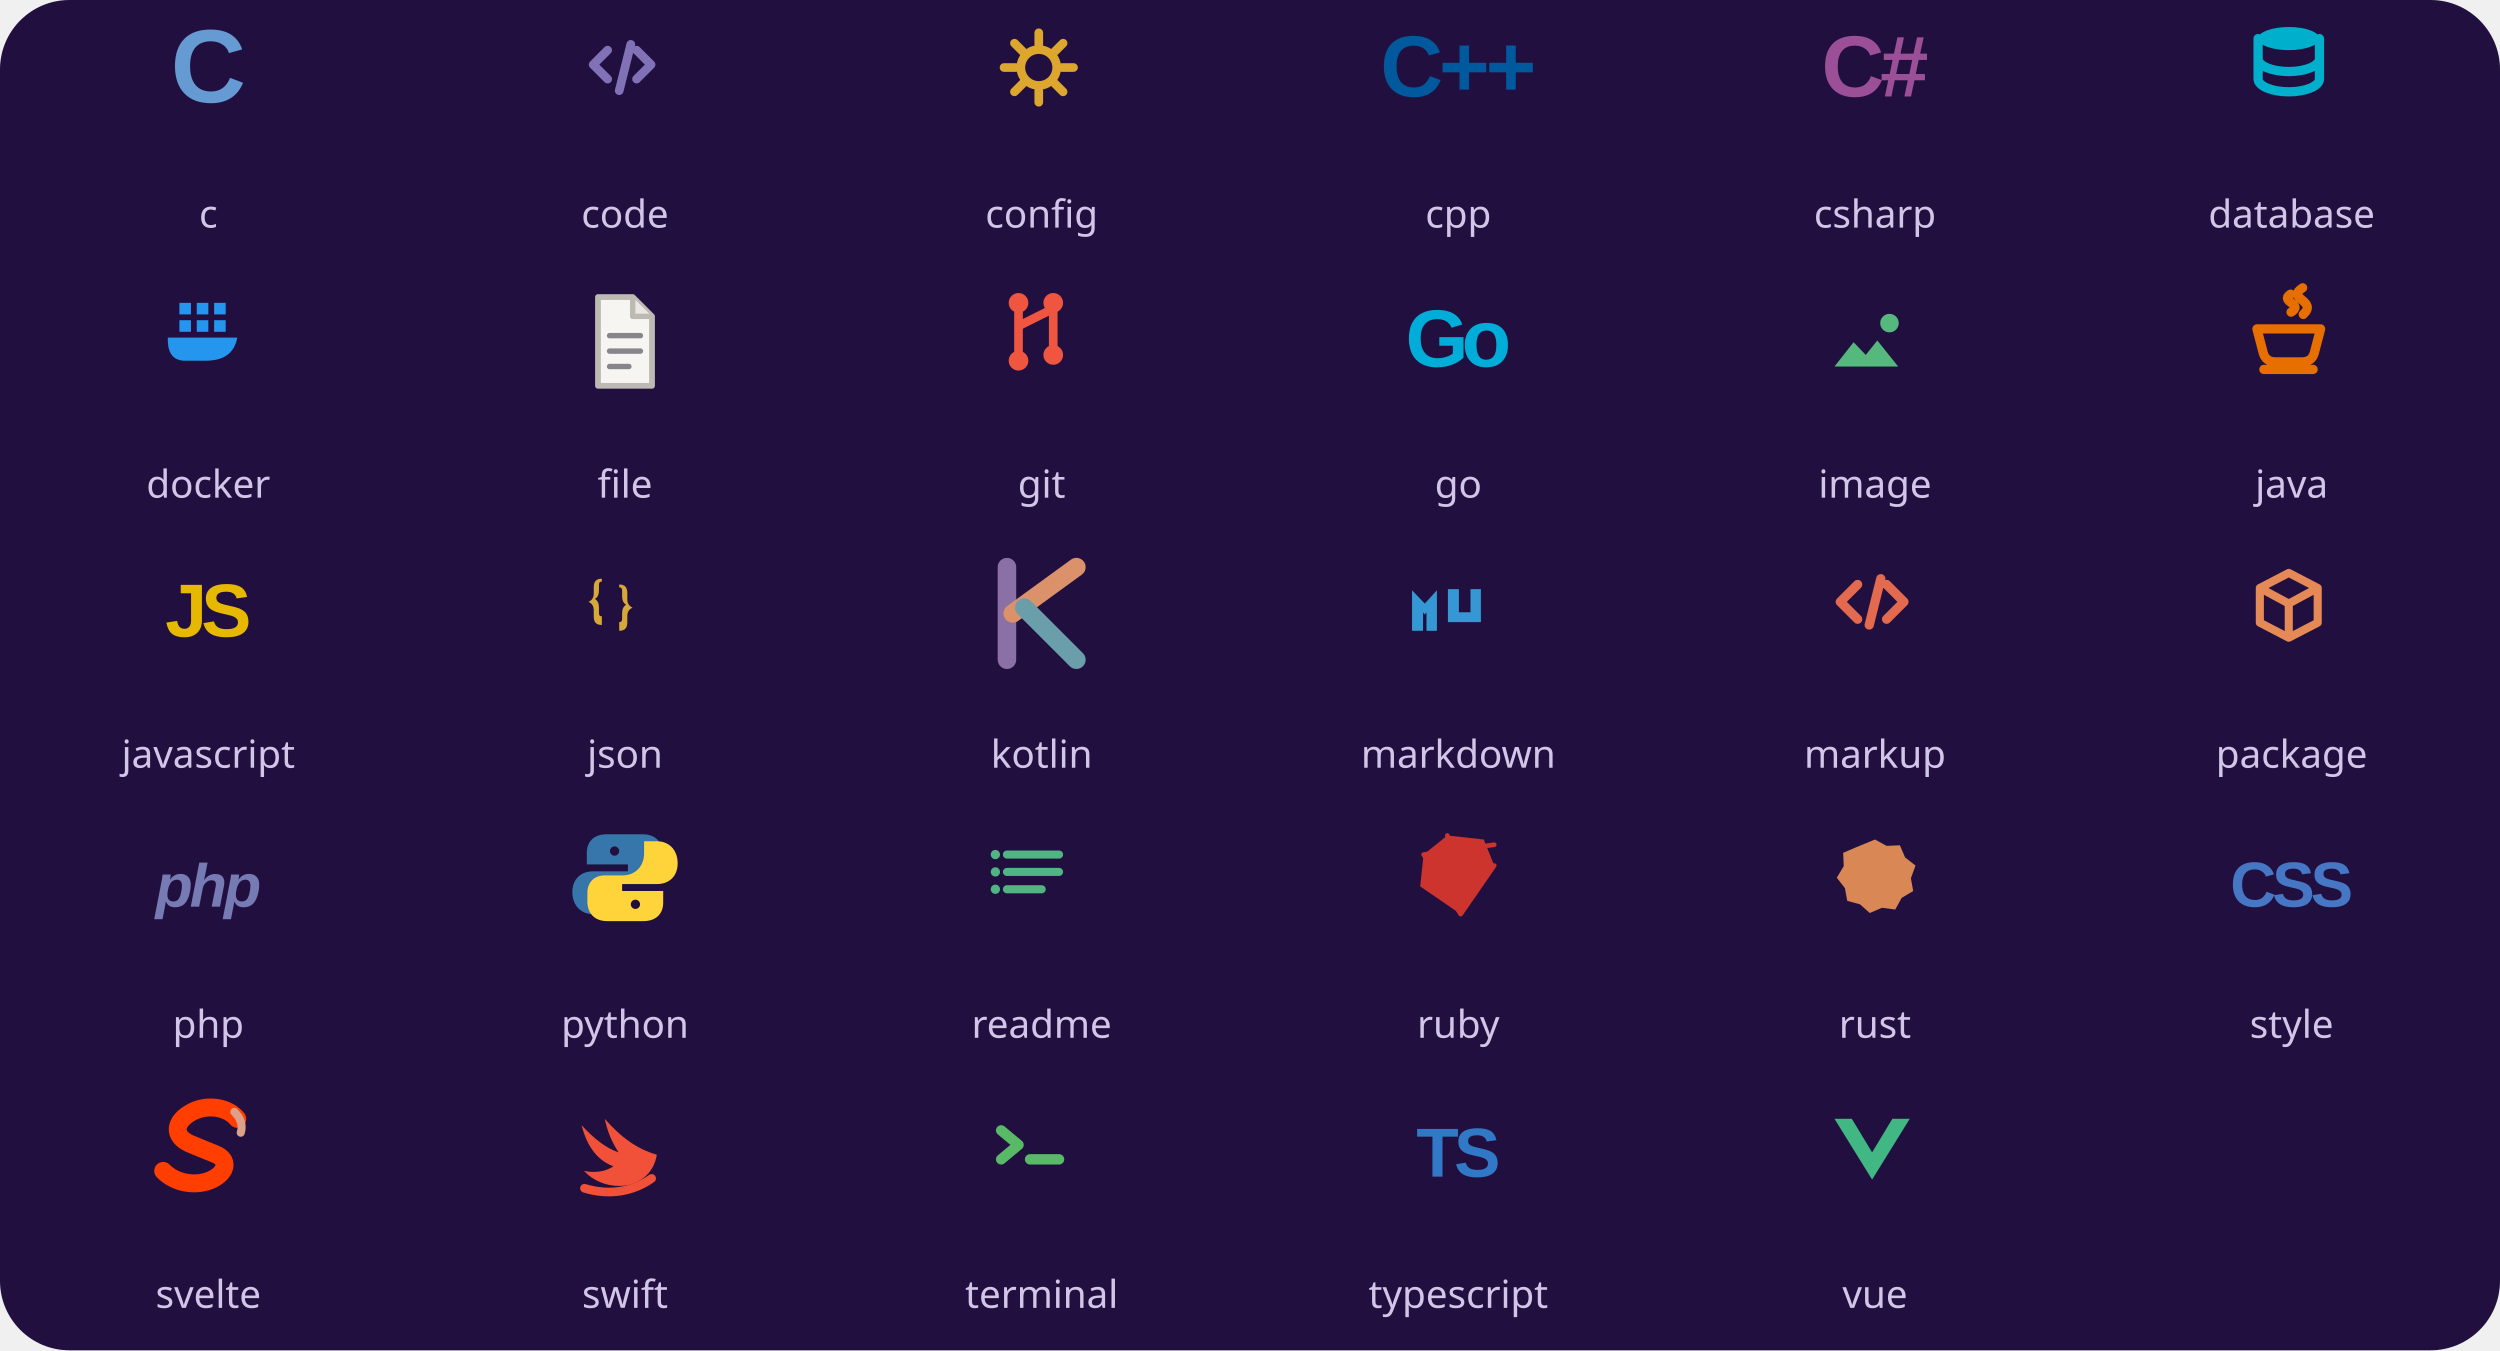
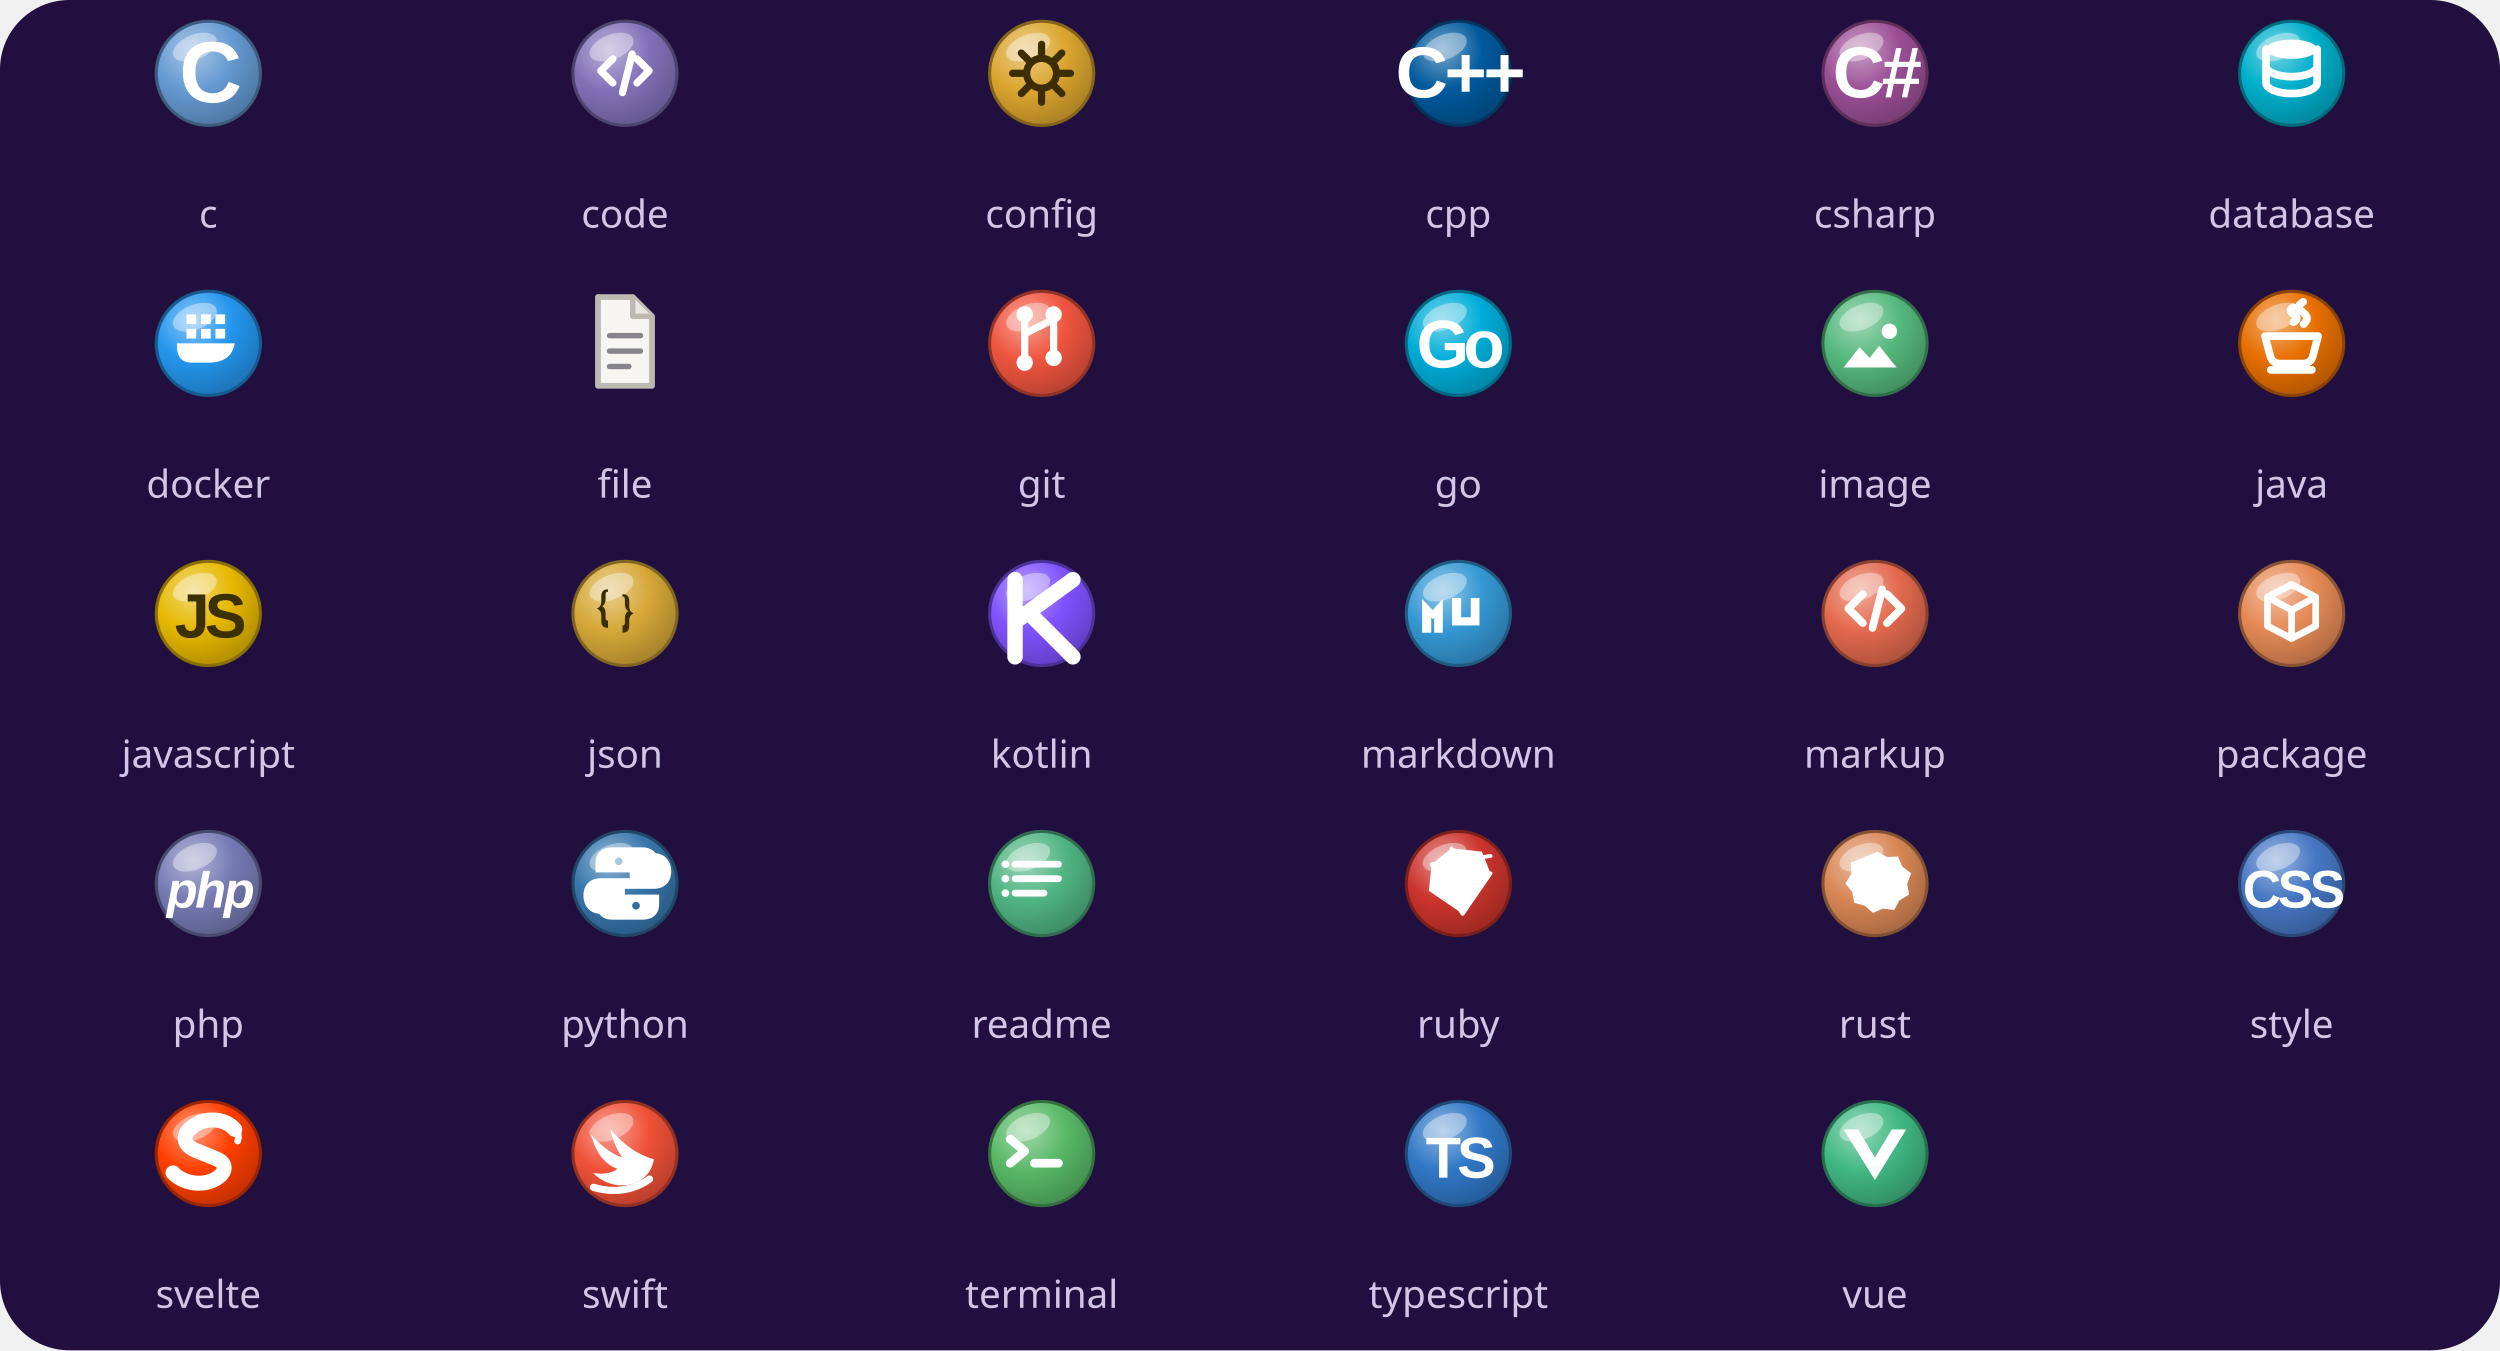
<svg xmlns="http://www.w3.org/2000/svg" width="648" height="350" viewBox="0 0 648 350">
  <rect width="100%" height="100%" rx="18" fill="#21103F" />
  <g transform="translate(38,3) scale(1)">
-     <g transform="translate(-8 -8) scale(1.5)" fill="#659AD2" stroke-linecap="round" stroke-linejoin="round">
+     <defs>
+       <radialGradient id="b-c" cx=".35" cy=".28" r=".85">
+         <stop offset="0" stop-color="#AAC7E6" />
+         <stop offset=".45" stop-color="#659AD2" />
+         <stop offset="1" stop-color="#496F97" />
+       </radialGradient>
+     </defs>
+     <circle cx="16" cy="16" r="13.5" fill="url(#b-c)" stroke="#3D5C7E" stroke-width=".8" />
+     <ellipse cx="12.5" cy="9.2" rx="6" ry="3.2" fill="#FFFFFF" fill-opacity=".38" transform="rotate(-22 12.5 9.2)" />
+     <g transform="translate(-3.4 -2.75) scale(1.25)" fill="#FFFFFF" stroke-linecap="round" stroke-linejoin="round">
      <text x="16" y="21" text-anchor="middle" font-family="Arial, sans-serif" font-size="18" font-weight="700">C</text>
    </g>
  </g>
  <text x="54.0" y="59" text-anchor="middle" fill="#D2C6E8" font-family="Segoe UI, sans-serif" font-size="10">c</text>
  <g transform="translate(146,3) scale(1)">
-     <g transform="translate(-8 -8) scale(1.5)" fill="#8172B8" stroke-linecap="round" stroke-linejoin="round">
-       <path d="M13 12l-2.5 2.5L13 17m5-5 2.5 2.5L18 17m-1-6-2 8" fill="none" stroke="#8172B8" stroke-width="1.5" stroke-linecap="round" stroke-linejoin="round" />
+     <defs>
+       <radialGradient id="b-code" cx=".35" cy=".28" r=".85">
+         <stop offset="0" stop-color="#BAB1D8" />
+         <stop offset=".45" stop-color="#8172B8" />
+         <stop offset="1" stop-color="#5D5284" />
+       </radialGradient>
+     </defs>
+     <circle cx="16" cy="16" r="13.5" fill="url(#b-code)" stroke="#4D446E" stroke-width=".8" />
+     <ellipse cx="12.5" cy="9.2" rx="6" ry="3.2" fill="#FFFFFF" fill-opacity=".38" transform="rotate(-22 12.5 9.2)" />
+     <g transform="translate(-3.4 -2.75) scale(1.25)" fill="#FFFFFF" stroke-linecap="round" stroke-linejoin="round">
+       <path d="M13 12l-2.5 2.5L13 17m5-5 2.5 2.5L18 17m-1-6-2 8" fill="none" stroke="#FFFFFF" stroke-width="1.5" stroke-linecap="round" stroke-linejoin="round" />
    </g>
  </g>
  <text x="162.0" y="59" text-anchor="middle" fill="#D2C6E8" font-family="Segoe UI, sans-serif" font-size="10">code</text>
  <g transform="translate(254,3) scale(1)">
-     <g transform="translate(-8 -8) scale(1.5)" fill="#DCA62F" stroke-linecap="round" stroke-linejoin="round">
-       <circle cx="15.5" cy="15" r="3.1" fill="none" stroke="#DCA62F" stroke-width="1.5" />
-       <path d="M15.5 9v2m0 8v2m6-6h-2m-8 0h-2m10.2-4.2-1.4 1.4m-5.6 5.6-1.4 1.4m8.4 0-1.4-1.4m-5.6-5.6-1.4-1.4" stroke="#DCA62F" stroke-width="1.5" stroke-linecap="round" />
+     <defs>
+       <radialGradient id="b-config" cx=".35" cy=".28" r=".85">
+         <stop offset="0" stop-color="#ECCE8D" />
+         <stop offset=".45" stop-color="#DCA62F" />
+         <stop offset="1" stop-color="#9E7822" />
+       </radialGradient>
+     </defs>
+     <circle cx="16" cy="16" r="13.5" fill="url(#b-config)" stroke="#84641C" stroke-width=".8" />
+     <ellipse cx="12.5" cy="9.2" rx="6" ry="3.2" fill="#FFFFFF" fill-opacity=".38" transform="rotate(-22 12.5 9.2)" />
+     <g transform="translate(-3.4 -2.75) scale(1.25)" fill="#3D2E00" stroke-linecap="round" stroke-linejoin="round">
+       <circle cx="15.5" cy="15" r="3.1" fill="none" stroke="#3D2E00" stroke-width="1.5" />
+       <path d="M15.5 9v2m0 8v2m6-6h-2m-8 0h-2m10.2-4.2-1.4 1.4m-5.6 5.6-1.4 1.4m8.4 0-1.4-1.4m-5.6-5.6-1.4-1.4" stroke="#3D2E00" stroke-width="1.5" stroke-linecap="round" />
    </g>
  </g>
  <text x="270.0" y="59" text-anchor="middle" fill="#D2C6E8" font-family="Segoe UI, sans-serif" font-size="10">config</text>
  <g transform="translate(362,3) scale(1)">
-     <g transform="translate(-8 -8) scale(1.5)" fill="#00599C" stroke-linecap="round" stroke-linejoin="round">
+     <defs>
+       <radialGradient id="b-cpp" cx=".35" cy=".28" r=".85">
+         <stop offset="0" stop-color="#73A4C9" />
+         <stop offset=".45" stop-color="#00599C" />
+         <stop offset="1" stop-color="#004070" />
+       </radialGradient>
+     </defs>
+     <circle cx="16" cy="16" r="13.5" fill="url(#b-cpp)" stroke="#00355E" stroke-width=".8" />
+     <ellipse cx="12.5" cy="9.2" rx="6" ry="3.2" fill="#FFFFFF" fill-opacity=".38" transform="rotate(-22 12.5 9.2)" />
+     <g transform="translate(-3.4 -2.75) scale(1.25)" fill="#FFFFFF" stroke-linecap="round" stroke-linejoin="round">
      <text x="16" y="20" text-anchor="middle" font-family="Arial, sans-serif" font-size="15" font-weight="700" letter-spacing="-.7">C++</text>
    </g>
  </g>
  <text x="378.0" y="59" text-anchor="middle" fill="#D2C6E8" font-family="Segoe UI, sans-serif" font-size="10">cpp</text>
  <g transform="translate(470,3) scale(1)">
-     <g transform="translate(-8 -8) scale(1.5)" fill="#9B4F96" stroke-linecap="round" stroke-linejoin="round">
+     <defs>
+       <radialGradient id="b-csharp" cx=".35" cy=".28" r=".85">
+         <stop offset="0" stop-color="#C89EC5" />
+         <stop offset=".45" stop-color="#9B4F96" />
+         <stop offset="1" stop-color="#70396C" />
+       </radialGradient>
+     </defs>
+     <circle cx="16" cy="16" r="13.5" fill="url(#b-csharp)" stroke="#5D2F5A" stroke-width=".8" />
+     <ellipse cx="12.5" cy="9.2" rx="6" ry="3.2" fill="#FFFFFF" fill-opacity=".38" transform="rotate(-22 12.5 9.2)" />
+     <g transform="translate(-3.4 -2.75) scale(1.25)" fill="#FFFFFF" stroke-linecap="round" stroke-linejoin="round">
      <text x="16" y="20" text-anchor="middle" font-family="Arial, sans-serif" font-size="15" font-weight="700" letter-spacing="-.7">C#</text>
    </g>
  </g>
  <text x="486.0" y="59" text-anchor="middle" fill="#D2C6E8" font-family="Segoe UI, sans-serif" font-size="10">csharp</text>
  <g transform="translate(578,3) scale(1)">
-     <g transform="translate(-8 -8) scale(1.5)" fill="#00AFCB" stroke-linecap="round" stroke-linejoin="round">
+     <defs>
+       <radialGradient id="b-database" cx=".35" cy=".28" r=".85">
+         <stop offset="0" stop-color="#73D3E2" />
+         <stop offset=".45" stop-color="#00AFCB" />
+         <stop offset="1" stop-color="#007E92" />
+       </radialGradient>
+     </defs>
+     <circle cx="16" cy="16" r="13.5" fill="url(#b-database)" stroke="#00697A" stroke-width=".8" />
+     <ellipse cx="12.5" cy="9.2" rx="6" ry="3.2" fill="#FFFFFF" fill-opacity=".38" transform="rotate(-22 12.5 9.2)" />
+     <g transform="translate(-3.4 -2.75) scale(1.25)" fill="#FFFFFF" stroke-linecap="round" stroke-linejoin="round">
      <ellipse cx="15.5" cy="10" rx="5.3" ry="2" />
-       <path d="M10.2 10v7c0 1.2 2.4 2.2 5.3 2.2s5.3-1 5.3-2.2v-7M10.2 13.5c0 1.2 2.4 2.2 5.3 2.2s5.3-1 5.3-2.2" fill="none" stroke="#00AFCB" stroke-width="1.6" />
+       <path d="M10.2 10v7c0 1.2 2.4 2.2 5.3 2.2s5.3-1 5.3-2.2v-7M10.2 13.5c0 1.2 2.4 2.2 5.3 2.2s5.3-1 5.3-2.2" fill="none" stroke="#FFFFFF" stroke-width="1.6" />
    </g>
  </g>
  <text x="594.0" y="59" text-anchor="middle" fill="#D2C6E8" font-family="Segoe UI, sans-serif" font-size="10">database</text>
  <g transform="translate(38,73) scale(1)">
-     <g transform="translate(-8 -8) scale(1.5)" fill="#2496ED" stroke-linecap="round" stroke-linejoin="round">
+     <defs>
+       <radialGradient id="b-docker" cx=".35" cy=".28" r=".85">
+         <stop offset="0" stop-color="#87C5F5" />
+         <stop offset=".45" stop-color="#2496ED" />
+         <stop offset="1" stop-color="#1A6CAB" />
+       </radialGradient>
+     </defs>
+     <circle cx="16" cy="16" r="13.5" fill="url(#b-docker)" stroke="#165A8E" stroke-width=".8" />
+     <ellipse cx="12.5" cy="9.2" rx="6" ry="3.2" fill="#FFFFFF" fill-opacity=".38" transform="rotate(-22 12.5 9.2)" />
+     <g transform="translate(-3.4 -2.75) scale(1.25)" fill="#FFFFFF" stroke-linecap="round" stroke-linejoin="round">
      <path d="M9 15h12c-.5 2.7-2.3 4-5.5 4H12c-2 0-3.1-1.2-3-4zm2-3h2v2h-2zm3 0h2v2h-2zm3 0h2v2h-2zm-6-3h2v2h-2zm3 0h2v2h-2zm3 0h2v2h-2z" />
    </g>
  </g>
  <text x="54.0" y="129" text-anchor="middle" fill="#D2C6E8" font-family="Segoe UI, sans-serif" font-size="10">docker</text>
  <g transform="translate(146,73) scale(1)">
    <path d="M9 4h9l5 5v18H9z" fill="#F7F5F2" stroke="#BDB9B3" stroke-width="1.5" stroke-linejoin="round" />
    <path d="M18 4v5h5" fill="#EAE7E2" stroke="#BDB9B3" stroke-width="1.4" stroke-linejoin="round" />
    <path d="M12 14h8m-8 4h8m-8 4h5" fill="none" stroke="#85858B" stroke-width="1.4" stroke-linecap="round" />
  </g>
  <text x="162.0" y="129" text-anchor="middle" fill="#D2C6E8" font-family="Segoe UI, sans-serif" font-size="10">file</text>
  <g transform="translate(254,73) scale(1)">
-     <g transform="translate(-8 -8) scale(1.5)" fill="#EF553F" stroke-linecap="round" stroke-linejoin="round">
-       <path d="M12 10v8m0-5 6-3v8" fill="none" stroke="#EF553F" stroke-width="1.5" stroke-linecap="round" />
+     <defs>
+       <radialGradient id="b-git" cx=".35" cy=".28" r=".85">
+         <stop offset="0" stop-color="#F6A295" />
+         <stop offset=".45" stop-color="#EF553F" />
+         <stop offset="1" stop-color="#AC3D2D" />
+       </radialGradient>
+     </defs>
+     <circle cx="16" cy="16" r="13.5" fill="url(#b-git)" stroke="#8F3326" stroke-width=".8" />
+     <ellipse cx="12.5" cy="9.2" rx="6" ry="3.2" fill="#FFFFFF" fill-opacity=".38" transform="rotate(-22 12.5 9.2)" />
+     <g transform="translate(-3.4 -2.75) scale(1.25)" fill="#FFFFFF" stroke-linecap="round" stroke-linejoin="round">
+       <path d="M12 10v8m0-5 6-3v8" fill="none" stroke="#FFFFFF" stroke-width="1.5" stroke-linecap="round" />
      <circle cx="12" cy="9" r="1.7" />
      <circle cx="12" cy="19" r="1.7" />
      <circle cx="18" cy="9" r="1.7" />
      <circle cx="18" cy="18" r="1.7" />
    </g>
  </g>
  <text x="270.0" y="129" text-anchor="middle" fill="#D2C6E8" font-family="Segoe UI, sans-serif" font-size="10">git</text>
  <g transform="translate(362,73) scale(1)">
-     <g transform="translate(-8 -8) scale(1.5)" fill="#00ADD8" stroke-linecap="round" stroke-linejoin="round">
+     <defs>
+       <radialGradient id="b-go" cx=".35" cy=".28" r=".85">
+         <stop offset="0" stop-color="#73D2EA" />
+         <stop offset=".45" stop-color="#00ADD8" />
+         <stop offset="1" stop-color="#007D9C" />
+       </radialGradient>
+     </defs>
+     <circle cx="16" cy="16" r="13.5" fill="url(#b-go)" stroke="#006882" stroke-width=".8" />
+     <ellipse cx="12.5" cy="9.2" rx="6" ry="3.2" fill="#FFFFFF" fill-opacity=".38" transform="rotate(-22 12.5 9.2)" />
+     <g transform="translate(-3.4 -2.75) scale(1.25)" fill="#FFFFFF" stroke-linecap="round" stroke-linejoin="round">
      <text x="16" y="20" text-anchor="middle" font-family="Arial, sans-serif" font-size="14" font-weight="700" letter-spacing="-1.2">Go</text>
    </g>
  </g>
  <text x="378.0" y="129" text-anchor="middle" fill="#D2C6E8" font-family="Segoe UI, sans-serif" font-size="10">go</text>
  <g transform="translate(470,73) scale(1)">
-     <g transform="translate(-8 -8) scale(1.5)" fill="#55B97D" stroke-linecap="round" stroke-linejoin="round">
+     <defs>
+       <radialGradient id="b-image" cx=".35" cy=".28" r=".85">
+         <stop offset="0" stop-color="#A2D8B8" />
+         <stop offset=".45" stop-color="#55B97D" />
+         <stop offset="1" stop-color="#3D855A" />
+       </radialGradient>
+     </defs>
+     <circle cx="16" cy="16" r="13.5" fill="url(#b-image)" stroke="#336F4B" stroke-width=".8" />
+     <ellipse cx="12.5" cy="9.2" rx="6" ry="3.2" fill="#FFFFFF" fill-opacity=".38" transform="rotate(-22 12.5 9.2)" />
+     <g transform="translate(-3.4 -2.75) scale(1.25)" fill="#FFFFFF" stroke-linecap="round" stroke-linejoin="round">
      <circle cx="18.5" cy="12.5" r="1.6" />
      <path d="M9 20l3.3-4.2 2.1 2.2 2-2.5 3.6 4.5z" />
    </g>
  </g>
  <text x="486.0" y="129" text-anchor="middle" fill="#D2C6E8" font-family="Segoe UI, sans-serif" font-size="10">image</text>
  <g transform="translate(578,73) scale(1)">
-     <g transform="translate(-8 -8) scale(1.5)" fill="#E76F00" stroke-linecap="round" stroke-linejoin="round">
-       <path d="M15.8 7.5c-2 1.3 2.4 1.7.1 3.1m2-4.2c-3 1.9 2.7 2.2.1 4.6M10 13.5h11l-1.1 4.2c-.3 1-1 1.5-2.1 1.5h-4.6c-1.1 0-1.8-.5-2.1-1.5zm1.2 7h8.5" fill="none" stroke="#E76F00" stroke-width="1.6" stroke-linecap="round" stroke-linejoin="round" />
+     <defs>
+       <radialGradient id="b-java" cx=".35" cy=".28" r=".85">
+         <stop offset="0" stop-color="#F2B073" />
+         <stop offset=".45" stop-color="#E76F00" />
+         <stop offset="1" stop-color="#A65000" />
+       </radialGradient>
+     </defs>
+     <circle cx="16" cy="16" r="13.5" fill="url(#b-java)" stroke="#8B4300" stroke-width=".8" />
+     <ellipse cx="12.5" cy="9.2" rx="6" ry="3.2" fill="#FFFFFF" fill-opacity=".38" transform="rotate(-22 12.5 9.2)" />
+     <g transform="translate(-3.4 -2.75) scale(1.25)" fill="#FFFFFF" stroke-linecap="round" stroke-linejoin="round">
+       <path d="M15.8 7.5c-2 1.3 2.4 1.7.1 3.1m2-4.2c-3 1.9 2.7 2.2.1 4.6M10 13.5h11l-1.1 4.2c-.3 1-1 1.5-2.1 1.5h-4.6c-1.1 0-1.8-.5-2.1-1.5zm1.2 7h8.5" fill="none" stroke="#FFFFFF" stroke-width="1.6" stroke-linecap="round" stroke-linejoin="round" />
    </g>
  </g>
  <text x="594.0" y="129" text-anchor="middle" fill="#D2C6E8" font-family="Segoe UI, sans-serif" font-size="10">java</text>
  <g transform="translate(38,143) scale(1)">
-     <g transform="translate(-8 -8) scale(1.5)" fill="#E6B800" stroke-linecap="round" stroke-linejoin="round">
+     <defs>
+       <radialGradient id="b-javascript" cx=".35" cy=".28" r=".85">
+         <stop offset="0" stop-color="#F1D873" />
+         <stop offset=".45" stop-color="#E6B800" />
+         <stop offset="1" stop-color="#A68400" />
+       </radialGradient>
+     </defs>
+     <circle cx="16" cy="16" r="13.5" fill="url(#b-javascript)" stroke="#8A6E00" stroke-width=".8" />
+     <ellipse cx="12.5" cy="9.2" rx="6" ry="3.2" fill="#FFFFFF" fill-opacity=".38" transform="rotate(-22 12.5 9.2)" />
+     <g transform="translate(-3.4 -2.75) scale(1.25)" fill="#3D3000" stroke-linecap="round" stroke-linejoin="round">
      <text x="16" y="20" text-anchor="middle" font-family="Arial, sans-serif" font-size="13" font-weight="700" letter-spacing="-1">JS</text>
    </g>
  </g>
  <text x="54.0" y="199" text-anchor="middle" fill="#D2C6E8" font-family="Segoe UI, sans-serif" font-size="10">javascript</text>
  <g transform="translate(146,143) scale(1)">
-     <g transform="translate(-8 -8) scale(1.5)" fill="#D6A838" stroke-linecap="round" stroke-linejoin="round">
+     <defs>
+       <radialGradient id="b-json" cx=".35" cy=".28" r=".85">
+         <stop offset="0" stop-color="#E8CF92" />
+         <stop offset=".45" stop-color="#D6A838" />
+         <stop offset="1" stop-color="#9A7928" />
+       </radialGradient>
+     </defs>
+     <circle cx="16" cy="16" r="13.5" fill="url(#b-json)" stroke="#806522" stroke-width=".8" />
+     <ellipse cx="12.5" cy="9.2" rx="6" ry="3.2" fill="#FFFFFF" fill-opacity=".38" transform="rotate(-22 12.5 9.2)" />
+     <g transform="translate(-3.4 -2.75) scale(1.25)" fill="#3D2E00" stroke-linecap="round" stroke-linejoin="round">
      <path d="M12 10c-1 0-1.4.5-1.4 1.5v1c0 .8-.3 1.2-.9 1.5.6.3.9.7.9 1.5v1c0 1 .4 1.5 1.4 1.5v-1.5c-.4 0-.5-.2-.5-.6v-.9c0-.7-.2-1.2-.7-1.5.5-.3.7-.8.7-1.5v-.9c0-.4.1-.6.5-.6zm3 0v1.5c.4 0 .5.2.5.6v.9c0 .7.2 1.2.7 1.5-.5.3-.7.8-.7 1.5v.9c0 .4-.1.6-.5.6V19c1 0 1.4-.5 1.4-1.5v-1c0-.8.3-1.2.9-1.5-.6-.3-.9-.7-.9-1.5v-1c0-1-.4-1.5-1.4-1.5z" />
    </g>
  </g>
  <text x="162.0" y="199" text-anchor="middle" fill="#D2C6E8" font-family="Segoe UI, sans-serif" font-size="10">json</text>
  <g transform="translate(254,143) scale(1)">
-     <g transform="translate(-8 -8) scale(1.5)" fill="#7F52FF" stroke-linecap="round" stroke-linejoin="round">
-       <path d="M10 8v16" fill="none" stroke="#8B70A6" stroke-width="3.2" stroke-linecap="round" />
-       <path d="M11 16 22 8" fill="none" stroke="#DB916A" stroke-width="3.2" stroke-linecap="round" />
-       <path d="m13 15 9 9" fill="none" stroke="#6A9EAA" stroke-width="3.2" stroke-linecap="round" />
+     <defs>
+       <radialGradient id="b-kotlin" cx=".35" cy=".28" r=".85">
+         <stop offset="0" stop-color="#B9A0FF" />
+         <stop offset=".45" stop-color="#7F52FF" />
+         <stop offset="1" stop-color="#5B3BB8" />
+       </radialGradient>
+     </defs>
+     <circle cx="16" cy="16" r="13.5" fill="url(#b-kotlin)" stroke="#4C3199" stroke-width=".8" />
+     <ellipse cx="12.5" cy="9.2" rx="6" ry="3.2" fill="#FFFFFF" fill-opacity=".38" transform="rotate(-22 12.5 9.2)" />
+     <g transform="translate(-3.4 -2.75) scale(1.25)" fill="#FFFFFF" stroke-linecap="round" stroke-linejoin="round">
+       <path d="M10 8v16" fill="none" stroke="#FFFFFF" stroke-width="3.2" stroke-linecap="round" />
+       <path d="M11 16 22 8" fill="none" stroke="#FFFFFF" stroke-width="3.2" stroke-linecap="round" />
+       <path d="m13 15 9 9" fill="none" stroke="#FFFFFF" stroke-width="3.2" stroke-linecap="round" />
    </g>
  </g>
  <text x="270.0" y="199" text-anchor="middle" fill="#D2C6E8" font-family="Segoe UI, sans-serif" font-size="10">kotlin</text>
  <g transform="translate(362,143) scale(1)">
-     <g transform="translate(-8 -8) scale(1.5)" fill="#3598D4" stroke-linecap="round" stroke-linejoin="round">
+     <defs>
+       <radialGradient id="b-markdown" cx=".35" cy=".28" r=".85">
+         <stop offset="0" stop-color="#90C6E7" />
+         <stop offset=".45" stop-color="#3598D4" />
+         <stop offset="1" stop-color="#266D99" />
+       </radialGradient>
+     </defs>
+     <circle cx="16" cy="16" r="13.5" fill="url(#b-markdown)" stroke="#205B7F" stroke-width=".8" />
+     <ellipse cx="12.5" cy="9.2" rx="6" ry="3.2" fill="#FFFFFF" fill-opacity=".38" transform="rotate(-22 12.5 9.2)" />
+     <g transform="translate(-3.4 -2.75) scale(1.25)" fill="#FFFFFF" stroke-linecap="round" stroke-linejoin="round">
      <path d="M8 19v-7l2.2 2.3 2.1-2.3v7h-1.8v-3.2l-.3.4-.3-.4V19zm6.2-7.2h1.9v4h2v-4h1.8v5.7h-5.7z" />
    </g>
  </g>
  <text x="378.0" y="199" text-anchor="middle" fill="#D2C6E8" font-family="Segoe UI, sans-serif" font-size="10">markdown</text>
  <g transform="translate(470,143) scale(1)">
-     <g transform="translate(-8 -8) scale(1.5)" fill="#E36A4E" stroke-linecap="round" stroke-linejoin="round">
-       <path d="M13 11l-3 3 3 3m5-6 3 3-3 3m-1-7-2 8" fill="none" stroke="#E36A4E" stroke-width="1.6" stroke-linecap="round" stroke-linejoin="round" />
+     <defs>
+       <radialGradient id="b-markup" cx=".35" cy=".28" r=".85">
+         <stop offset="0" stop-color="#F0AD9E" />
+         <stop offset=".45" stop-color="#E36A4E" />
+         <stop offset="1" stop-color="#A34C38" />
+       </radialGradient>
+     </defs>
+     <circle cx="16" cy="16" r="13.5" fill="url(#b-markup)" stroke="#88402F" stroke-width=".8" />
+     <ellipse cx="12.5" cy="9.2" rx="6" ry="3.2" fill="#FFFFFF" fill-opacity=".38" transform="rotate(-22 12.5 9.2)" />
+     <g transform="translate(-3.4 -2.75) scale(1.25)" fill="#FFFFFF" stroke-linecap="round" stroke-linejoin="round">
+       <path d="M13 11l-3 3 3 3m5-6 3 3-3 3m-1-7-2 8" fill="none" stroke="#FFFFFF" stroke-width="1.6" stroke-linecap="round" stroke-linejoin="round" />
    </g>
  </g>
  <text x="486.0" y="199" text-anchor="middle" fill="#D2C6E8" font-family="Segoe UI, sans-serif" font-size="10">markup</text>
  <g transform="translate(578,143) scale(1)">
-     <g transform="translate(-8 -8) scale(1.5)" fill="#E58A56" stroke-linecap="round" stroke-linejoin="round">
-       <path d="M15.5 9l5 2.6v6l-5 2.6-5-2.6v-6zM10.5 11.6l5 2.7 5-2.7m-5 2.7v5.9" fill="none" stroke="#E58A56" stroke-width="1.4" stroke-linejoin="round" />
+     <defs>
+       <radialGradient id="b-package" cx=".35" cy=".28" r=".85">
+         <stop offset="0" stop-color="#F1BFA2" />
+         <stop offset=".45" stop-color="#E58A56" />
+         <stop offset="1" stop-color="#A5633E" />
+       </radialGradient>
+     </defs>
+     <circle cx="16" cy="16" r="13.5" fill="url(#b-package)" stroke="#895334" stroke-width=".8" />
+     <ellipse cx="12.5" cy="9.2" rx="6" ry="3.2" fill="#FFFFFF" fill-opacity=".38" transform="rotate(-22 12.5 9.2)" />
+     <g transform="translate(-3.4 -2.75) scale(1.25)" fill="#FFFFFF" stroke-linecap="round" stroke-linejoin="round">
+       <path d="M15.5 9l5 2.6v6l-5 2.6-5-2.6v-6zM10.5 11.6l5 2.7 5-2.7m-5 2.7v5.9" fill="none" stroke="#FFFFFF" stroke-width="1.4" stroke-linejoin="round" />
    </g>
  </g>
  <text x="594.0" y="199" text-anchor="middle" fill="#D2C6E8" font-family="Segoe UI, sans-serif" font-size="10">package</text>
  <g transform="translate(38,213) scale(1)">
-     <g transform="translate(-8 -8) scale(1.5)" fill="#777BB4" stroke-linecap="round" stroke-linejoin="round">
+     <defs>
+       <radialGradient id="b-php" cx=".35" cy=".28" r=".85">
+         <stop offset="0" stop-color="#B4B6D6" />
+         <stop offset=".45" stop-color="#777BB4" />
+         <stop offset="1" stop-color="#565982" />
+       </radialGradient>
+     </defs>
+     <circle cx="16" cy="16" r="13.5" fill="url(#b-php)" stroke="#474A6C" stroke-width=".8" />
+     <ellipse cx="12.5" cy="9.2" rx="6" ry="3.2" fill="#FFFFFF" fill-opacity=".38" transform="rotate(-22 12.5 9.2)" />
+     <g transform="translate(-3.4 -2.75) scale(1.25)" fill="#FFFFFF" stroke-linecap="round" stroke-linejoin="round">
      <text x="16" y="20" text-anchor="middle" font-family="Arial, sans-serif" font-size="10.5" font-style="italic" font-weight="700" letter-spacing="-.5">php</text>
    </g>
  </g>
  <text x="54.0" y="269" text-anchor="middle" fill="#D2C6E8" font-family="Segoe UI, sans-serif" font-size="10">php</text>
  <g transform="translate(146,213) scale(1)">
-     <g transform="translate(-8 -8) scale(1.5)" fill="#3776AB" stroke-linecap="round" stroke-linejoin="round">
-       <path fill="#3776AB" d="M16 7.5h-3.2c-2.1 0-3.4 1.2-3.4 3.2v2h7.1v1.2h-6c-2.2 0-3.6 1.4-3.6 3.6s1.4 3.8 3.6 3.8h2.2v-2.1c0-2.2 1.5-3.8 3.7-3.8h3.1c1.8 0 3-1.2 3-3v-1.5c0-2-1.2-3.4-3.4-3.4zm-1.8 2.1a.8.8 0 1 1 0 1.6.8.8 0 0 1 0-1.6z" />
-       <path fill="#FFD43B" d="M16 22.5h3.2c2.1 0 3.4-1.2 3.4-3.2v-2h-7.1v-1.2h6c2.2 0 3.6-1.4 3.6-3.6s-1.4-3.8-3.6-3.8h-2.2v2.1c0 2.2-1.5 3.8-3.7 3.8h-3.1c-1.8 0-3 1.2-3 3v1.5c0 2 1.2 3.4 3.4 3.4zm1.8-2.1a.8.8 0 1 1 0-1.6.8.8 0 0 1 0 1.6z" />
+     <defs>
+       <radialGradient id="b-python" cx=".35" cy=".28" r=".85">
+         <stop offset="0" stop-color="#91B4D1" />
+         <stop offset=".45" stop-color="#3776AB" />
+         <stop offset="1" stop-color="#28557B" />
+       </radialGradient>
+     </defs>
+     <circle cx="16" cy="16" r="13.5" fill="url(#b-python)" stroke="#214767" stroke-width=".8" />
+     <ellipse cx="12.5" cy="9.2" rx="6" ry="3.2" fill="#FFFFFF" fill-opacity=".38" transform="rotate(-22 12.5 9.2)" />
+     <g transform="translate(-3.4 -2.75) scale(1.25)" fill="#FFFFFF" stroke-linecap="round" stroke-linejoin="round">
+       <path fill="#FFFFFF" d="M16 7.5h-3.2c-2.1 0-3.4 1.2-3.4 3.2v2h7.1v1.2h-6c-2.2 0-3.6 1.4-3.6 3.6s1.4 3.8 3.6 3.8h2.2v-2.1c0-2.2 1.5-3.8 3.7-3.8h3.1c1.8 0 3-1.2 3-3v-1.5c0-2-1.2-3.4-3.4-3.4zm-1.8 2.1a.8.8 0 1 1 0 1.6.8.8 0 0 1 0-1.6z" />
+       <path fill="#FFFFFF" d="M16 22.5h3.2c2.1 0 3.4-1.2 3.4-3.2v-2h-7.1v-1.2h6c2.2 0 3.6-1.4 3.6-3.6s-1.4-3.8-3.6-3.8h-2.2v2.1c0 2.2-1.5 3.8-3.7 3.8h-3.1c-1.8 0-3 1.2-3 3v1.5c0 2 1.2 3.4 3.4 3.4zm1.8-2.1a.8.8 0 1 1 0-1.6.8.8 0 0 1 0 1.6z" />
    </g>
  </g>
  <text x="162.0" y="269" text-anchor="middle" fill="#D2C6E8" font-family="Segoe UI, sans-serif" font-size="10">python</text>
  <g transform="translate(254,213) scale(1)">
-     <g transform="translate(-8 -8) scale(1.5)" fill="#50B582" stroke-linecap="round" stroke-linejoin="round">
-       <path d="M10 11h9M10 14h9M10 17h6" fill="none" stroke="#50B582" stroke-width="1.4" stroke-linecap="round" />
+     <defs>
+       <radialGradient id="b-readme" cx=".35" cy=".28" r=".85">
+         <stop offset="0" stop-color="#9FD6BA" />
+         <stop offset=".45" stop-color="#50B582" />
+         <stop offset="1" stop-color="#3A825E" />
+       </radialGradient>
+     </defs>
+     <circle cx="16" cy="16" r="13.5" fill="url(#b-readme)" stroke="#306D4E" stroke-width=".8" />
+     <ellipse cx="12.5" cy="9.2" rx="6" ry="3.2" fill="#FFFFFF" fill-opacity=".38" transform="rotate(-22 12.5 9.2)" />
+     <g transform="translate(-3.4 -2.75) scale(1.25)" fill="#FFFFFF" stroke-linecap="round" stroke-linejoin="round">
+       <path d="M10 11h9M10 14h9M10 17h6" fill="none" stroke="#FFFFFF" stroke-width="1.4" stroke-linecap="round" />
      <circle cx="8" cy="11" r=".8" />
      <circle cx="8" cy="14" r=".8" />
      <circle cx="8" cy="17" r=".8" />
    </g>
  </g>
  <text x="270.0" y="269" text-anchor="middle" fill="#D2C6E8" font-family="Segoe UI, sans-serif" font-size="10">readme</text>
  <g transform="translate(362,213) scale(1)">
-     <g transform="translate(-8 -8) scale(1.5)" fill="#CC342D" stroke-linecap="round" stroke-linejoin="round">
+     <defs>
+       <radialGradient id="b-ruby" cx=".35" cy=".28" r=".85">
+         <stop offset="0" stop-color="#E38F8C" />
+         <stop offset=".45" stop-color="#CC342D" />
+         <stop offset="1" stop-color="#932520" />
+       </radialGradient>
+     </defs>
+     <circle cx="16" cy="16" r="13.5" fill="url(#b-ruby)" stroke="#7A1F1B" stroke-width=".8" />
+     <ellipse cx="12.5" cy="9.2" rx="6" ry="3.2" fill="#FFFFFF" fill-opacity=".38" transform="rotate(-22 12.5 9.2)" />
+     <g transform="translate(-3.4 -2.75) scale(1.25)" fill="#FFFFFF" stroke-linecap="round" stroke-linejoin="round">
      <path d="M10 11l4.1-3.3 6.3.7 1.8 4.5-5.8 8.4-7-4.8z" />
-       <path d="M10 11l6.4 10.3 5.8-8.4m-8.1-5.2 2.3 13.6m-6.4-10.3 12.2-1.7" fill="none" stroke="#CC342D" stroke-width=".8" />
+       <path d="M10 11l6.4 10.3 5.8-8.4m-8.1-5.2 2.3 13.6m-6.4-10.3 12.2-1.7" fill="none" stroke="#FFFFFF" stroke-width=".8" />
    </g>
  </g>
  <text x="378.0" y="269" text-anchor="middle" fill="#D2C6E8" font-family="Segoe UI, sans-serif" font-size="10">ruby</text>
  <g transform="translate(470,213) scale(1)">
-     <g transform="translate(-8 -8) scale(1.5)" fill="#D88755" stroke-linecap="round" stroke-linejoin="round">
+     <defs>
+       <radialGradient id="b-rust" cx=".35" cy=".28" r=".85">
+         <stop offset="0" stop-color="#EABDA2" />
+         <stop offset=".45" stop-color="#D88755" />
+         <stop offset="1" stop-color="#9C613D" />
+       </radialGradient>
+     </defs>
+     <circle cx="16" cy="16" r="13.5" fill="url(#b-rust)" stroke="#825133" stroke-width=".8" />
+     <ellipse cx="12.5" cy="9.2" rx="6" ry="3.2" fill="#FFFFFF" fill-opacity=".38" transform="rotate(-22 12.5 9.2)" />
+     <g transform="translate(-3.4 -2.75) scale(1.25)" fill="#FFFFFF" stroke-linecap="round" stroke-linejoin="round">
      <path d="M16 8.4l2 1.1 2.3-.1.9 2.1 1.8 1.4-.8 2.2.4 2.2-2 1.2-1.1 2-2.3-.3-2.1.9-1.7-1.5-2.2-.6-.4-2.2-1.4-1.8 1.2-2-.1-2.3 2.1-.9z" />
-       <circle cx="16" cy="14.7" r="3.1" fill="none" stroke="#D88755" stroke-width="1.2" />
+       <circle cx="16" cy="14.7" r="3.1" fill="none" stroke="#FFFFFF" stroke-width="1.2" />
      <circle cx="16" cy="14.7" r="1" />
    </g>
  </g>
  <text x="486.0" y="269" text-anchor="middle" fill="#D2C6E8" font-family="Segoe UI, sans-serif" font-size="10">rust</text>
  <g transform="translate(578,213) scale(1)">
-     <g transform="translate(-8 -8) scale(1.5)" fill="#4677C4" stroke-linecap="round" stroke-linejoin="round">
+     <defs>
+       <radialGradient id="b-style" cx=".35" cy=".28" r=".85">
+         <stop offset="0" stop-color="#99B4DF" />
+         <stop offset=".45" stop-color="#4677C4" />
+         <stop offset="1" stop-color="#32568D" />
+       </radialGradient>
+     </defs>
+     <circle cx="16" cy="16" r="13.5" fill="url(#b-style)" stroke="#2A4776" stroke-width=".8" />
+     <ellipse cx="12.5" cy="9.2" rx="6" ry="3.2" fill="#FFFFFF" fill-opacity=".38" transform="rotate(-22 12.5 9.2)" />
+     <g transform="translate(-3.4 -2.75) scale(1.25)" fill="#FFFFFF" stroke-linecap="round" stroke-linejoin="round">
      <text x="16" y="20" text-anchor="middle" font-family="Arial, sans-serif" font-size="11" font-weight="700" letter-spacing="-.7">CSS</text>
    </g>
  </g>
  <text x="594.0" y="269" text-anchor="middle" fill="#D2C6E8" font-family="Segoe UI, sans-serif" font-size="10">style</text>
  <g transform="translate(38,283) scale(1)">
-     <g transform="translate(-8 -8) scale(1.5)" fill="#FF3E00" stroke-linecap="round" stroke-linejoin="round">
-       <path d="M21 10c-1.6-2-5.1-2.6-7.8-1.2-3.2 1.7-3.3 4.2-.4 5.5l4.4 1.8c2.3.9 2.1 3-.4 4.3-2.7 1.4-6.5.8-8.6-1.4" fill="none" stroke="#FF3E00" stroke-width="3.1" stroke-linecap="round" />
-       <path d="M20.5 8.8c1.1 1.1 1.5 2.3 1.1 3.6" fill="none" stroke="#DDA18A" stroke-width="1.4" stroke-linecap="round" />
+     <defs>
+       <radialGradient id="b-svelte" cx=".35" cy=".28" r=".85">
+         <stop offset="0" stop-color="#FF9573" />
+         <stop offset=".45" stop-color="#FF3E00" />
+         <stop offset="1" stop-color="#B82D00" />
+       </radialGradient>
+     </defs>
+     <circle cx="16" cy="16" r="13.5" fill="url(#b-svelte)" stroke="#992500" stroke-width=".8" />
+     <ellipse cx="12.5" cy="9.2" rx="6" ry="3.2" fill="#FFFFFF" fill-opacity=".38" transform="rotate(-22 12.5 9.2)" />
+     <g transform="translate(-3.4 -2.75) scale(1.25)" fill="#FFFFFF" stroke-linecap="round" stroke-linejoin="round">
+       <path d="M21 10c-1.6-2-5.1-2.6-7.8-1.2-3.2 1.7-3.3 4.2-.4 5.5l4.4 1.8c2.3.9 2.1 3-.4 4.3-2.7 1.4-6.5.8-8.6-1.4" fill="none" stroke="#FFFFFF" stroke-width="3.1" stroke-linecap="round" />
+       <path d="M20.5 8.8c1.1 1.1 1.5 2.3 1.1 3.6" fill="none" stroke="#FFFFFF" stroke-width="1.4" stroke-linecap="round" />
    </g>
  </g>
  <text x="54.0" y="339" text-anchor="middle" fill="#D2C6E8" font-family="Segoe UI, sans-serif" font-size="10">svelte</text>
  <g transform="translate(146,283) scale(1)">
-     <g transform="translate(-8 -8) scale(1.5)" fill="#F05138" stroke-linecap="round" stroke-linejoin="round">
+     <defs>
+       <radialGradient id="b-swift" cx=".35" cy=".28" r=".85">
+         <stop offset="0" stop-color="#F79F92" />
+         <stop offset=".45" stop-color="#F05138" />
+         <stop offset="1" stop-color="#AD3A28" />
+       </radialGradient>
+     </defs>
+     <circle cx="16" cy="16" r="13.5" fill="url(#b-swift)" stroke="#903122" stroke-width=".8" />
+     <ellipse cx="12.5" cy="9.2" rx="6" ry="3.2" fill="#FFFFFF" fill-opacity=".38" transform="rotate(-22 12.5 9.2)" />
+     <g transform="translate(-3.4 -2.75) scale(1.25)" fill="#FFFFFF" stroke-linecap="round" stroke-linejoin="round">
      <path d="M8.5 11.1c2.2 2.4 4.3 4 6.4 4.7-1.2-1.8-2-3.8-2.4-5.8 2.7 3.1 5.5 5.2 9 6.2-.5 3.3-3.2 5.4-6.5 5.4-2.3 0-4.5-.9-6.1-2.6 2 .4 3.8.1 5.1-.8-2.5-.9-4.5-3.1-5.5-7.1z" />
-       <path d="M9 22c4.2 1.3 8.4.6 11.6-1.7" fill="none" stroke="#F05138" stroke-width="1.5" stroke-linecap="round" />
+       <path d="M9 22c4.2 1.3 8.4.6 11.6-1.7" fill="none" stroke="#FFFFFF" stroke-width="1.5" stroke-linecap="round" />
    </g>
  </g>
  <text x="162.0" y="339" text-anchor="middle" fill="#D2C6E8" font-family="Segoe UI, sans-serif" font-size="10">swift</text>
  <g transform="translate(254,283) scale(1)">
-     <g transform="translate(-8 -8) scale(1.5)" fill="#58B967" stroke-linecap="round" stroke-linejoin="round">
-       <path d="M9 12l3 2.5-3 2.5M14 17h5" fill="none" stroke="#58B967" stroke-width="1.8" stroke-linecap="round" stroke-linejoin="round" />
+     <defs>
+       <radialGradient id="b-terminal" cx=".35" cy=".28" r=".85">
+         <stop offset="0" stop-color="#A3D8AB" />
+         <stop offset=".45" stop-color="#58B967" />
+         <stop offset="1" stop-color="#3F854A" />
+       </radialGradient>
+     </defs>
+     <circle cx="16" cy="16" r="13.5" fill="url(#b-terminal)" stroke="#356F3E" stroke-width=".8" />
+     <ellipse cx="12.5" cy="9.2" rx="6" ry="3.2" fill="#FFFFFF" fill-opacity=".38" transform="rotate(-22 12.5 9.2)" />
+     <g transform="translate(-3.4 -2.75) scale(1.25)" fill="#FFFFFF" stroke-linecap="round" stroke-linejoin="round">
+       <path d="M9 12l3 2.5-3 2.5M14 17h5" fill="none" stroke="#FFFFFF" stroke-width="1.8" stroke-linecap="round" stroke-linejoin="round" />
    </g>
  </g>
  <text x="270.0" y="339" text-anchor="middle" fill="#D2C6E8" font-family="Segoe UI, sans-serif" font-size="10">terminal</text>
  <g transform="translate(362,283) scale(1)">
-     <g transform="translate(-8 -8) scale(1.5)" fill="#3178C6" stroke-linecap="round" stroke-linejoin="round">
+     <defs>
+       <radialGradient id="b-typescript" cx=".35" cy=".28" r=".85">
+         <stop offset="0" stop-color="#8EB5E0" />
+         <stop offset=".45" stop-color="#3178C6" />
+         <stop offset="1" stop-color="#23568F" />
+       </radialGradient>
+     </defs>
+     <circle cx="16" cy="16" r="13.5" fill="url(#b-typescript)" stroke="#1D4877" stroke-width=".8" />
+     <ellipse cx="12.5" cy="9.2" rx="6" ry="3.2" fill="#FFFFFF" fill-opacity=".38" transform="rotate(-22 12.5 9.2)" />
+     <g transform="translate(-3.4 -2.75) scale(1.25)" fill="#FFFFFF" stroke-linecap="round" stroke-linejoin="round">
      <text x="16" y="20" text-anchor="middle" font-family="Arial, sans-serif" font-size="12" font-weight="700" letter-spacing="-.8">TS</text>
    </g>
  </g>
  <text x="378.0" y="339" text-anchor="middle" fill="#D2C6E8" font-family="Segoe UI, sans-serif" font-size="10">typescript</text>
  <g transform="translate(470,283) scale(1)">
-     <g transform="translate(-8 -8) scale(1.5)" fill="#41B883" stroke-linecap="round" stroke-linejoin="round">
+     <defs>
+       <radialGradient id="b-vue" cx=".35" cy=".28" r=".85">
+         <stop offset="0" stop-color="#96D8BB" />
+         <stop offset=".45" stop-color="#41B883" />
+         <stop offset="1" stop-color="#2F845E" />
+       </radialGradient>
+     </defs>
+     <circle cx="16" cy="16" r="13.5" fill="url(#b-vue)" stroke="#276E4F" stroke-width=".8" />
+     <ellipse cx="12.5" cy="9.2" rx="6" ry="3.2" fill="#FFFFFF" fill-opacity=".38" transform="rotate(-22 12.5 9.2)" />
+     <g transform="translate(-3.4 -2.75) scale(1.25)" fill="#FFFFFF" stroke-linecap="round" stroke-linejoin="round">
      <path d="M9 10h3l3.5 5.8L19 10h3l-6.5 10.5z" />
    </g>
  </g>
  <text x="486.0" y="339" text-anchor="middle" fill="#D2C6E8" font-family="Segoe UI, sans-serif" font-size="10">vue</text>
</svg>
